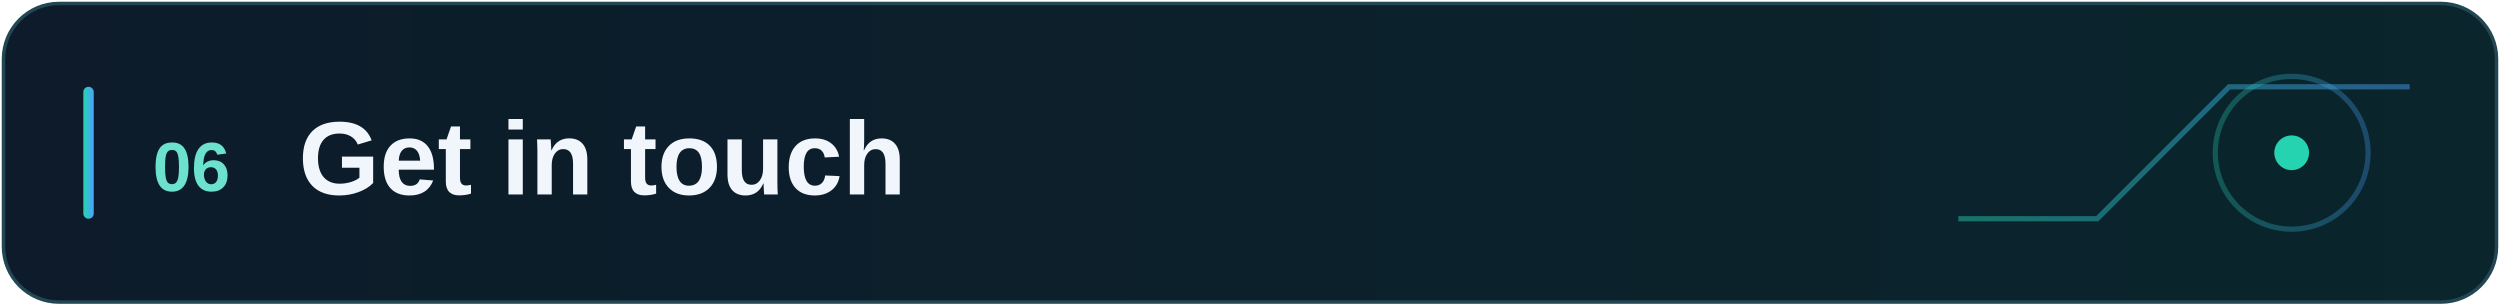
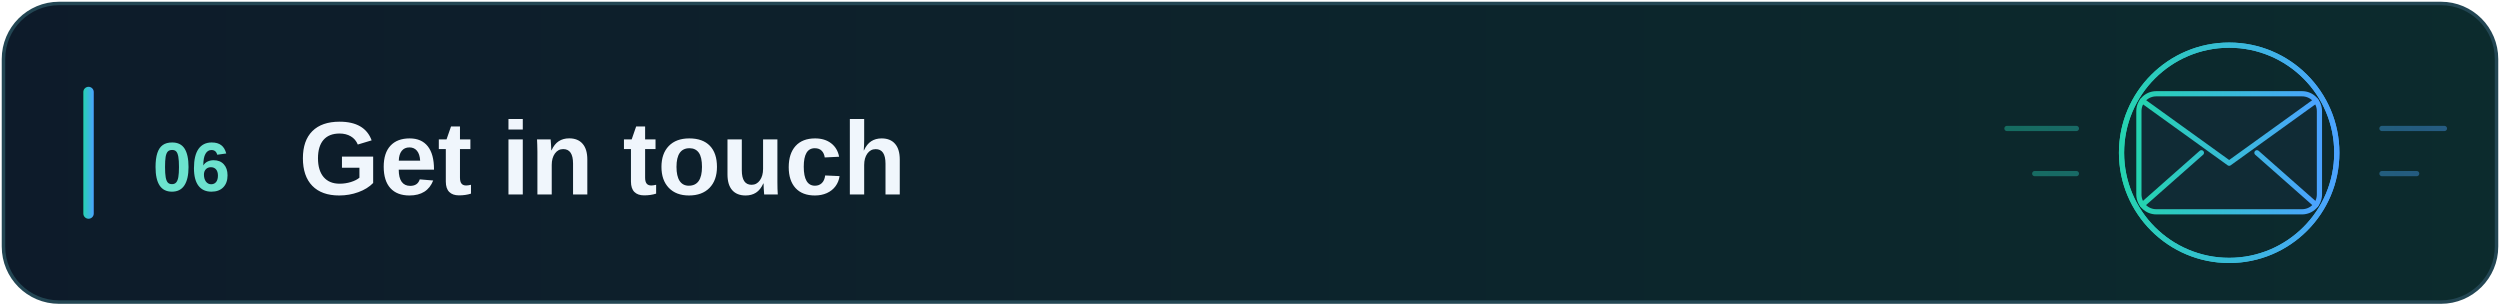
- <svg xmlns="http://www.w3.org/2000/svg" width="720" height="88" viewBox="0 0 720 88" role="img" aria-labelledby="title">
+ <svg xmlns="http://www.w3.org/2000/svg" width="720" height="88" viewBox="0 0 720 88" role="img" aria-labelledby="title desc">
  <defs>
    <linearGradient id="bg">
      <stop stop-color="#0d1b2a" />
-       <stop offset="1" stop-color="#0a252c" />
+       <stop offset="1" stop-color="#0c2b2d" />
    </linearGradient>
    <linearGradient id="accent">
      <stop stop-color="#25d3b0" />
      <stop offset="1" stop-color="#4ba3ff" />
    </linearGradient>
+     <style>
+       .wave{transform-origin:642px 44px;animation:wave 5s ease-out infinite}.late{animation-delay:-2.5s}@keyframes wave{0%{transform:scale(.7);opacity:0}20%{opacity:.6}100%{transform:scale(1.2);opacity:0}}
+       @media (prefers-reduced-motion: reduce) { .art * { animation: none !important; } .wave { opacity: .3; } }
+     </style>
  </defs>
  <rect x="1" y="1" width="718" height="86" rx="16" fill="url(#bg)" stroke="#234653" />
  <rect x="24" y="25" width="3" height="38" rx="1.5" fill="url(#accent)" />
  <g font-family="-apple-system, BlinkMacSystemFont, 'Segoe UI', Arial, sans-serif">
    <text x="44" y="55" fill="#6ce2ce" font-size="20" font-weight="600">06</text>
    <text x="86" y="56" fill="#f0f6fc" font-size="30" font-weight="700">Get in touch</text>
  </g>
-   <g fill="none" stroke="url(#accent)" stroke-width="1.5">
-     <path d="M564 63h40l38-38h52" opacity=".45" />
-     <circle cx="660" cy="44" r="22" opacity=".3" />
-     <circle cx="660" cy="44" r="5" fill="#25d3b0" stroke="none" />
+   <g class="art" fill="none" stroke="url(#accent)" stroke-width="1.5" stroke-linecap="round" stroke-linejoin="round">
+     <circle class="wave" cx="642" cy="44" r="31" />
+     <circle class="wave late" cx="642" cy="44" r="31" />
+     <rect x="616" y="27" width="52" height="34" rx="5" fill="#102b35" />
+     <path d="m617 29 25 18 25-18m-50 30 17-15m33 15-17-15" />
+     <path d="M578 37h20m-12 13h12m88-13h18m-18 13h10" opacity=".4" />
  </g>
</svg>
